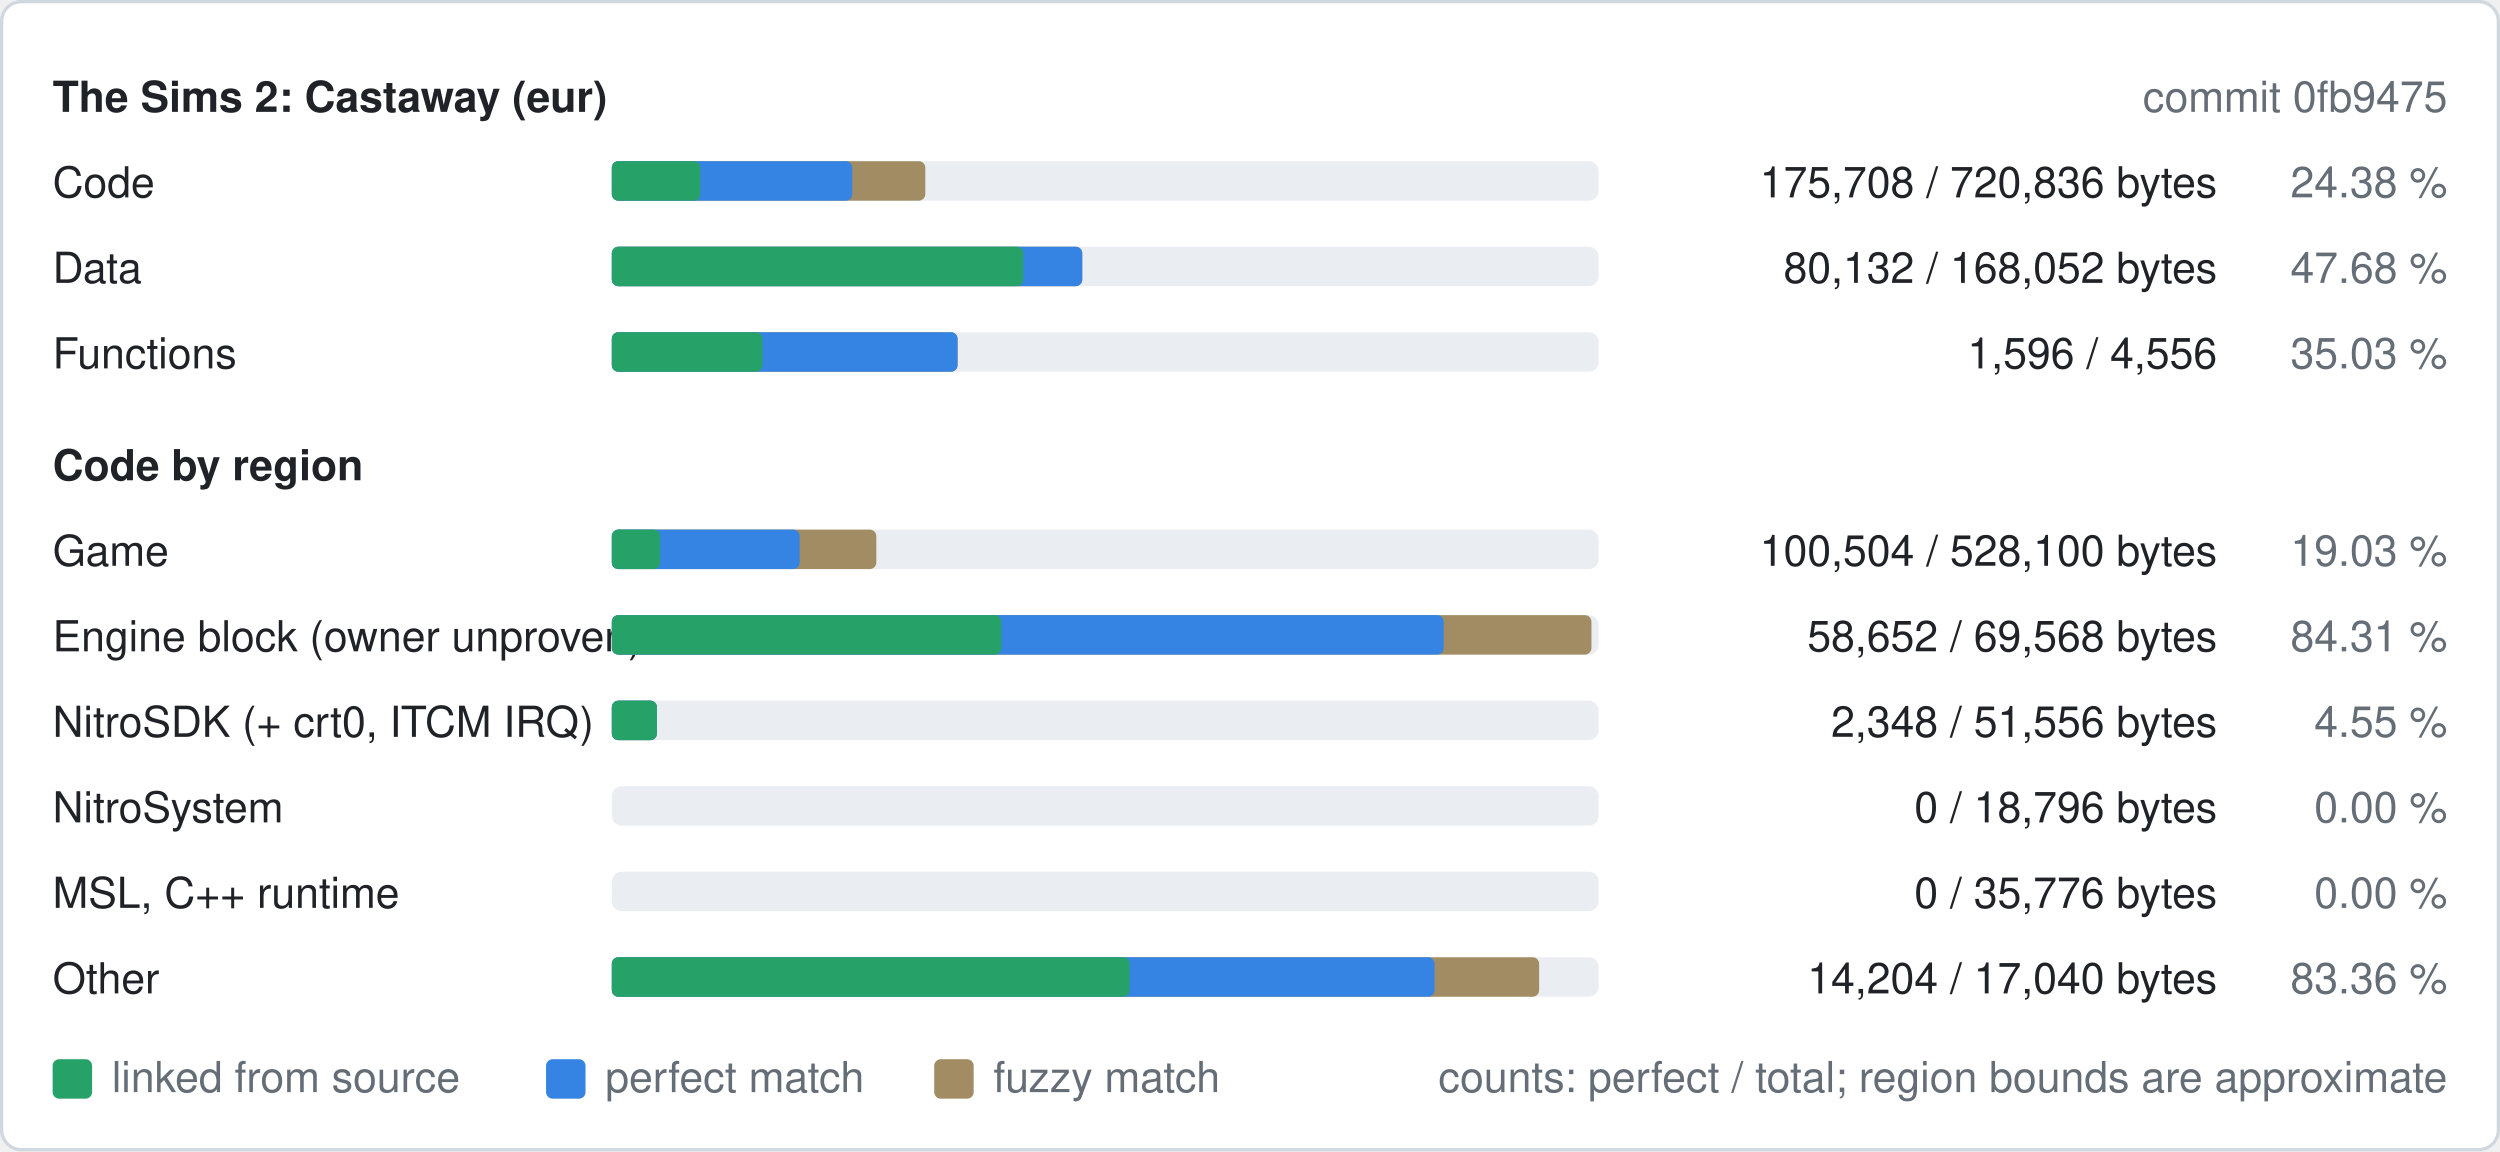
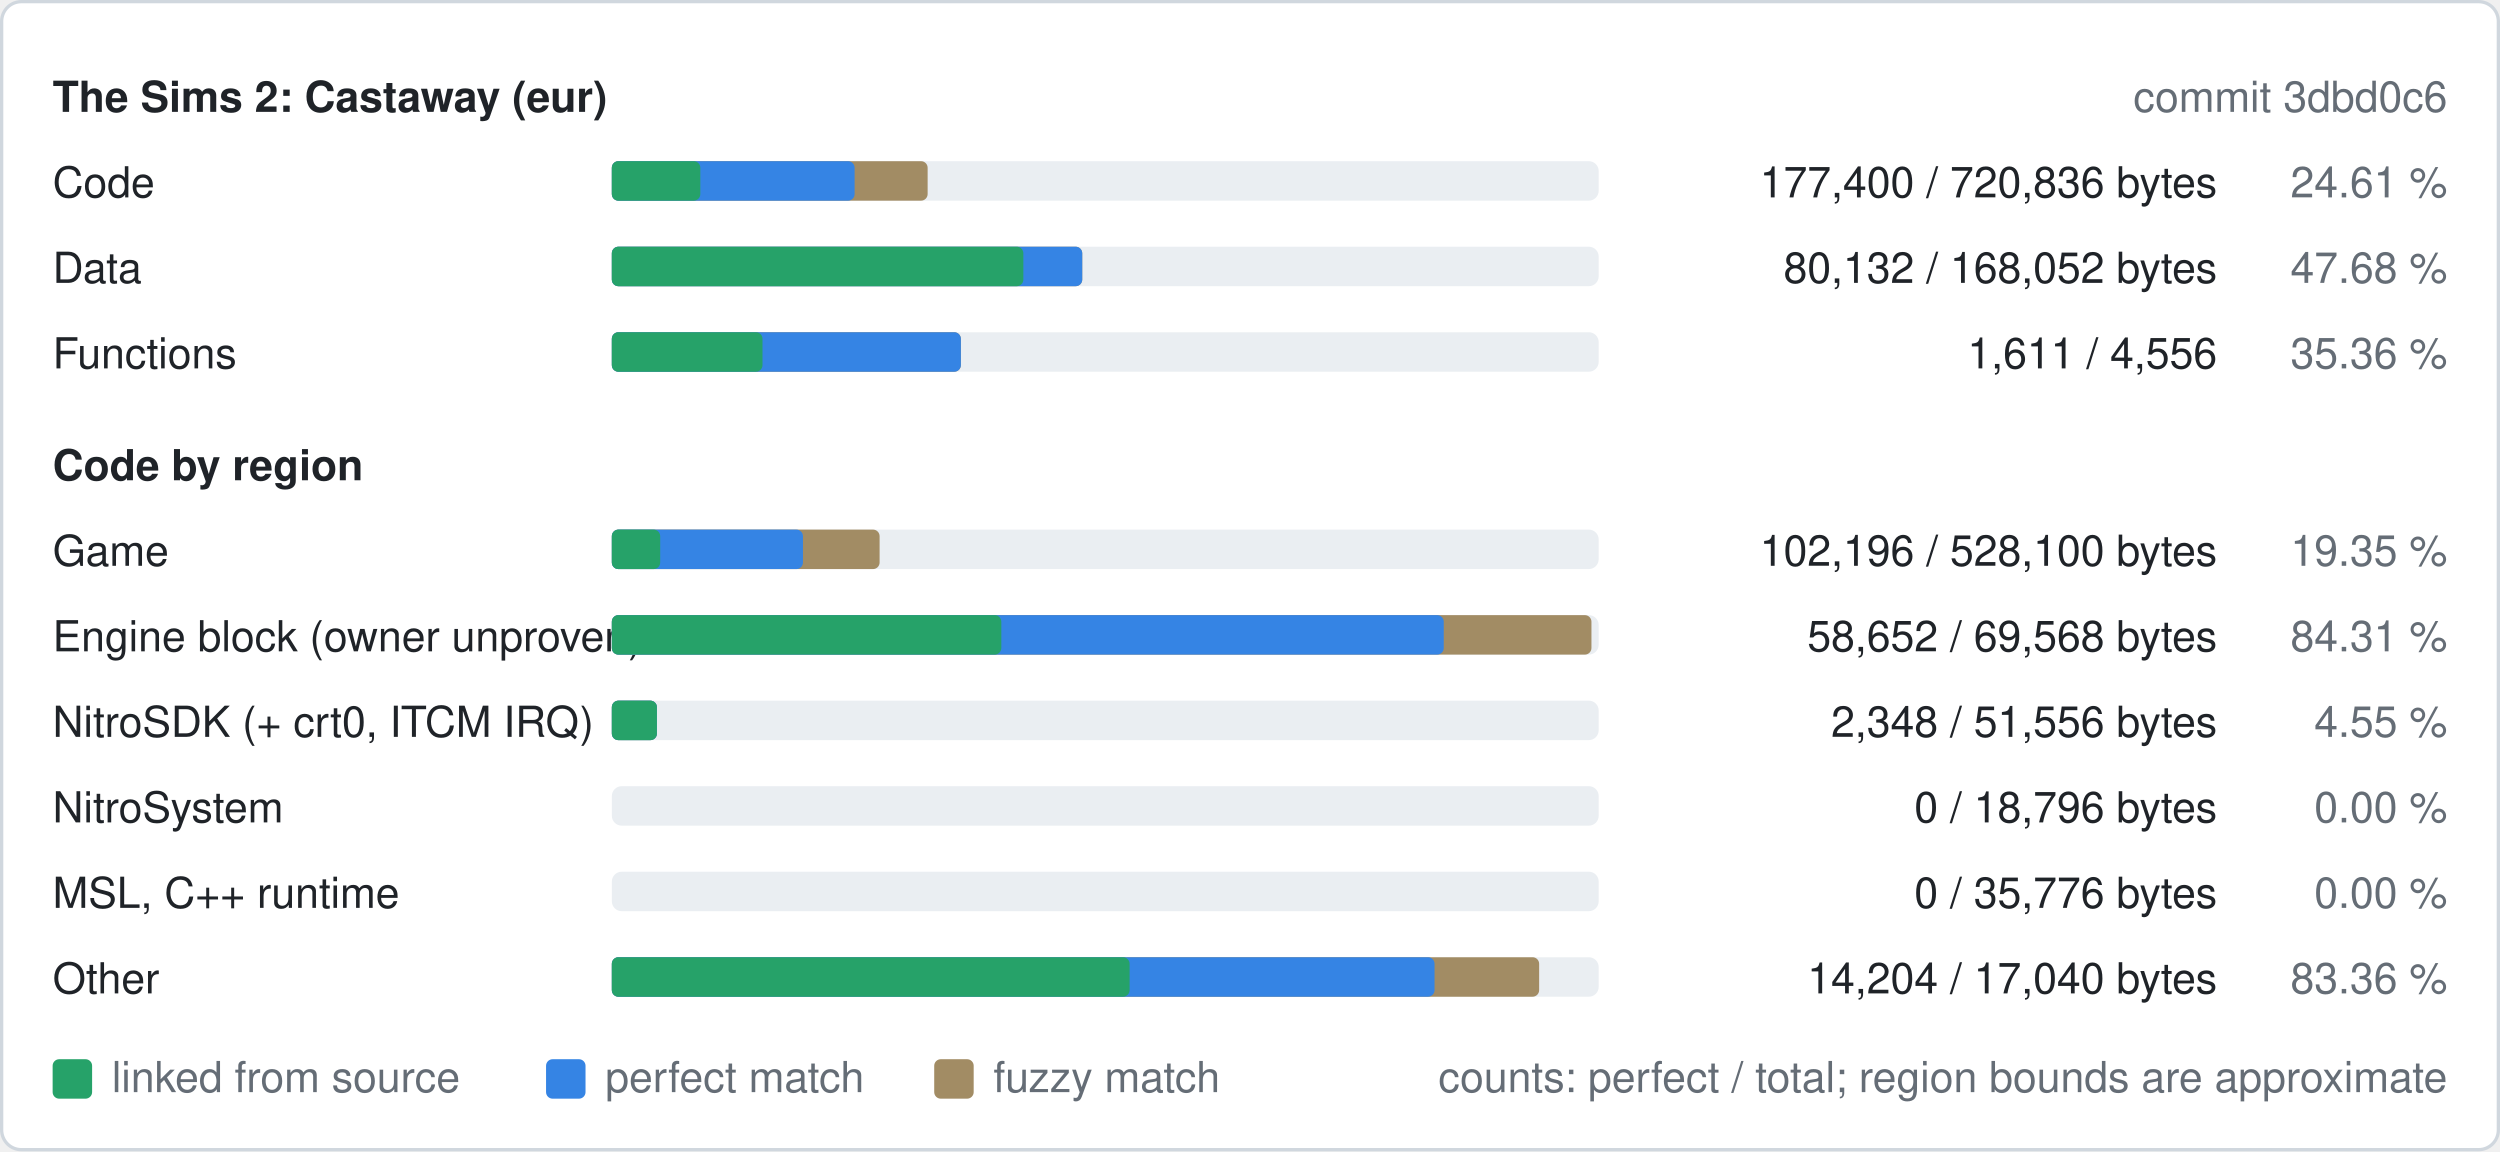
<svg xmlns="http://www.w3.org/2000/svg" width="760" height="350" viewBox="0 0 760 350" role="img" aria-label="Decompilation progress of eur">
  <style>
text{font-family:-apple-system,BlinkMacSystemFont,"Segoe UI",Helvetica,Arial,sans-serif;font-size:13px}
.b{font-weight:600}
.bg{fill:#ffffff;stroke:#d0d7de}.t{fill:#1f2328}.m{fill:#656d76}.track{fill:#eaeef2}.fuzzy{fill:#a28c64}.perfect{fill:#3584e4}.linked{fill:#26a269}
@media (prefers-color-scheme: dark){.bg{fill:#0d1117;stroke:#30363d}.t{fill:#e6edf3}.m{fill:#8d96a0}.track{fill:#21262d}.fuzzy{fill:#a28c64}.perfect{fill:#3584e4}.linked{fill:#2ec27e}}
</style>
  <rect class="bg" x="0.5" y="0.5" width="759" height="349" rx="6" />
  <text class="t b" x="16" y="34">The Sims 2: Castaway (eur)</text>
-   <text class="m" x="744" y="34" text-anchor="end">commit 0fb9475</text>
+   <text class="m" x="744" y="34" text-anchor="end">commit 3dbd0c6</text>
  <text class="t" x="16" y="60">Code</text>
  <rect class="track" x="186" y="49" width="300" height="12" rx="3" />
-   <rect class="fuzzy" x="186" y="49" width="95.3" height="12" rx="2" />
-   <rect class="perfect" x="186" y="49" width="73.1" height="12" rx="2" />
+   <rect class="fuzzy" x="186" y="49" width="96.0" height="12" rx="2" />
+   <rect class="perfect" x="186" y="49" width="73.8" height="12" rx="2" />
  <rect class="linked" x="186" y="49" width="26.9" height="12" rx="2" />
-   <text class="t" x="674" y="60" text-anchor="end">175,708 / 720,836 bytes</text>
-   <text class="m" x="744" y="60" text-anchor="end">24.38 %</text>
+   <text class="t" x="674" y="60" text-anchor="end">177,400 / 720,836 bytes</text>
+   <text class="m" x="744" y="60" text-anchor="end">24.61 %</text>
  <text class="t" x="16" y="86">Data</text>
  <rect class="track" x="186" y="75" width="300" height="12" rx="3" />
  <rect class="fuzzy" x="186" y="75" width="143.0" height="12" rx="2" />
  <rect class="perfect" x="186" y="75" width="143.0" height="12" rx="2" />
  <rect class="linked" x="186" y="75" width="125.1" height="12" rx="2" />
  <text class="t" x="674" y="86" text-anchor="end">80,132 / 168,052 bytes</text>
  <text class="m" x="744" y="86" text-anchor="end">47.68 %</text>
  <text class="t" x="16" y="112">Functions</text>
  <rect class="track" x="186" y="101" width="300" height="12" rx="3" />
-   <rect class="fuzzy" x="186" y="101" width="105.1" height="12" rx="2" />
-   <rect class="perfect" x="186" y="101" width="105.1" height="12" rx="2" />
+   <rect class="fuzzy" x="186" y="101" width="106.1" height="12" rx="2" />
+   <rect class="perfect" x="186" y="101" width="106.1" height="12" rx="2" />
  <rect class="linked" x="186" y="101" width="45.8" height="12" rx="2" />
-   <text class="t" x="674" y="112" text-anchor="end">1,596 / 4,556</text>
-   <text class="m" x="744" y="112" text-anchor="end">35.03 %</text>
+   <text class="t" x="674" y="112" text-anchor="end">1,611 / 4,556</text>
+   <text class="m" x="744" y="112" text-anchor="end">35.36 %</text>
  <text class="t b" x="16" y="146">Code by region</text>
  <text class="t" x="16" y="172">Game</text>
  <rect class="track" x="186" y="161" width="300" height="12" rx="3" />
-   <rect class="fuzzy" x="186" y="161" width="80.4" height="12" rx="2" />
-   <rect class="perfect" x="186" y="161" width="57.1" height="12" rx="2" />
+   <rect class="fuzzy" x="186" y="161" width="81.4" height="12" rx="2" />
+   <rect class="perfect" x="186" y="161" width="58.1" height="12" rx="2" />
  <rect class="linked" x="186" y="161" width="14.7" height="12" rx="2" />
-   <text class="t" x="674" y="172" text-anchor="end">100,504 / 528,100 bytes</text>
-   <text class="m" x="744" y="172" text-anchor="end">19.03 %</text>
+   <text class="t" x="674" y="172" text-anchor="end">102,196 / 528,100 bytes</text>
+   <text class="m" x="744" y="172" text-anchor="end">19.35 %</text>
  <text class="t" x="16" y="198">Engine block (owner unproven)</text>
  <rect class="track" x="186" y="187" width="300" height="12" rx="3" />
  <rect class="fuzzy" x="186" y="187" width="297.8" height="12" rx="2" />
  <rect class="perfect" x="186" y="187" width="252.9" height="12" rx="2" />
  <rect class="linked" x="186" y="187" width="118.4" height="12" rx="2" />
  <text class="t" x="674" y="198" text-anchor="end">58,652 / 69,568 bytes</text>
  <text class="m" x="744" y="198" text-anchor="end">84.31 %</text>
  <text class="t" x="16" y="224">NitroSDK (+ crt0, ITCM IRQ)</text>
  <rect class="track" x="186" y="213" width="300" height="12" rx="3" />
  <rect class="fuzzy" x="186" y="213" width="13.7" height="12" rx="2" />
  <rect class="perfect" x="186" y="213" width="13.7" height="12" rx="2" />
  <rect class="linked" x="186" y="213" width="13.7" height="12" rx="2" />
  <text class="t" x="674" y="224" text-anchor="end">2,348 / 51,556 bytes</text>
  <text class="m" x="744" y="224" text-anchor="end">4.55 %</text>
  <text class="t" x="16" y="250">NitroSystem</text>
  <rect class="track" x="186" y="239" width="300" height="12" rx="3" />
  <text class="t" x="674" y="250" text-anchor="end">0 / 18,796 bytes</text>
  <text class="m" x="744" y="250" text-anchor="end">0.00 %</text>
  <text class="t" x="16" y="276">MSL, C++ runtime</text>
  <rect class="track" x="186" y="265" width="300" height="12" rx="3" />
  <text class="t" x="674" y="276" text-anchor="end">0 / 35,776 bytes</text>
  <text class="m" x="744" y="276" text-anchor="end">0.00 %</text>
  <text class="t" x="16" y="302">Other</text>
  <rect class="track" x="186" y="291" width="300" height="12" rx="3" />
  <rect class="fuzzy" x="186" y="291" width="281.9" height="12" rx="2" />
  <rect class="perfect" x="186" y="291" width="250.1" height="12" rx="2" />
  <rect class="linked" x="186" y="291" width="157.4" height="12" rx="2" />
  <text class="t" x="674" y="302" text-anchor="end">14,204 / 17,040 bytes</text>
  <text class="m" x="744" y="302" text-anchor="end">83.36 %</text>
  <rect class="linked" x="16" y="322" width="12" height="12" rx="2" />
  <text class="m" x="34" y="332">linked from source</text>
  <rect class="perfect" x="166" y="322" width="12" height="12" rx="2" />
  <text class="m" x="184" y="332">perfect match</text>
  <rect class="fuzzy" x="284" y="322" width="12" height="12" rx="2" />
  <text class="m" x="302" y="332">fuzzy match</text>
  <text class="m" x="744" y="332" text-anchor="end">counts: perfect / total; region bounds are approximate</text>
</svg>
